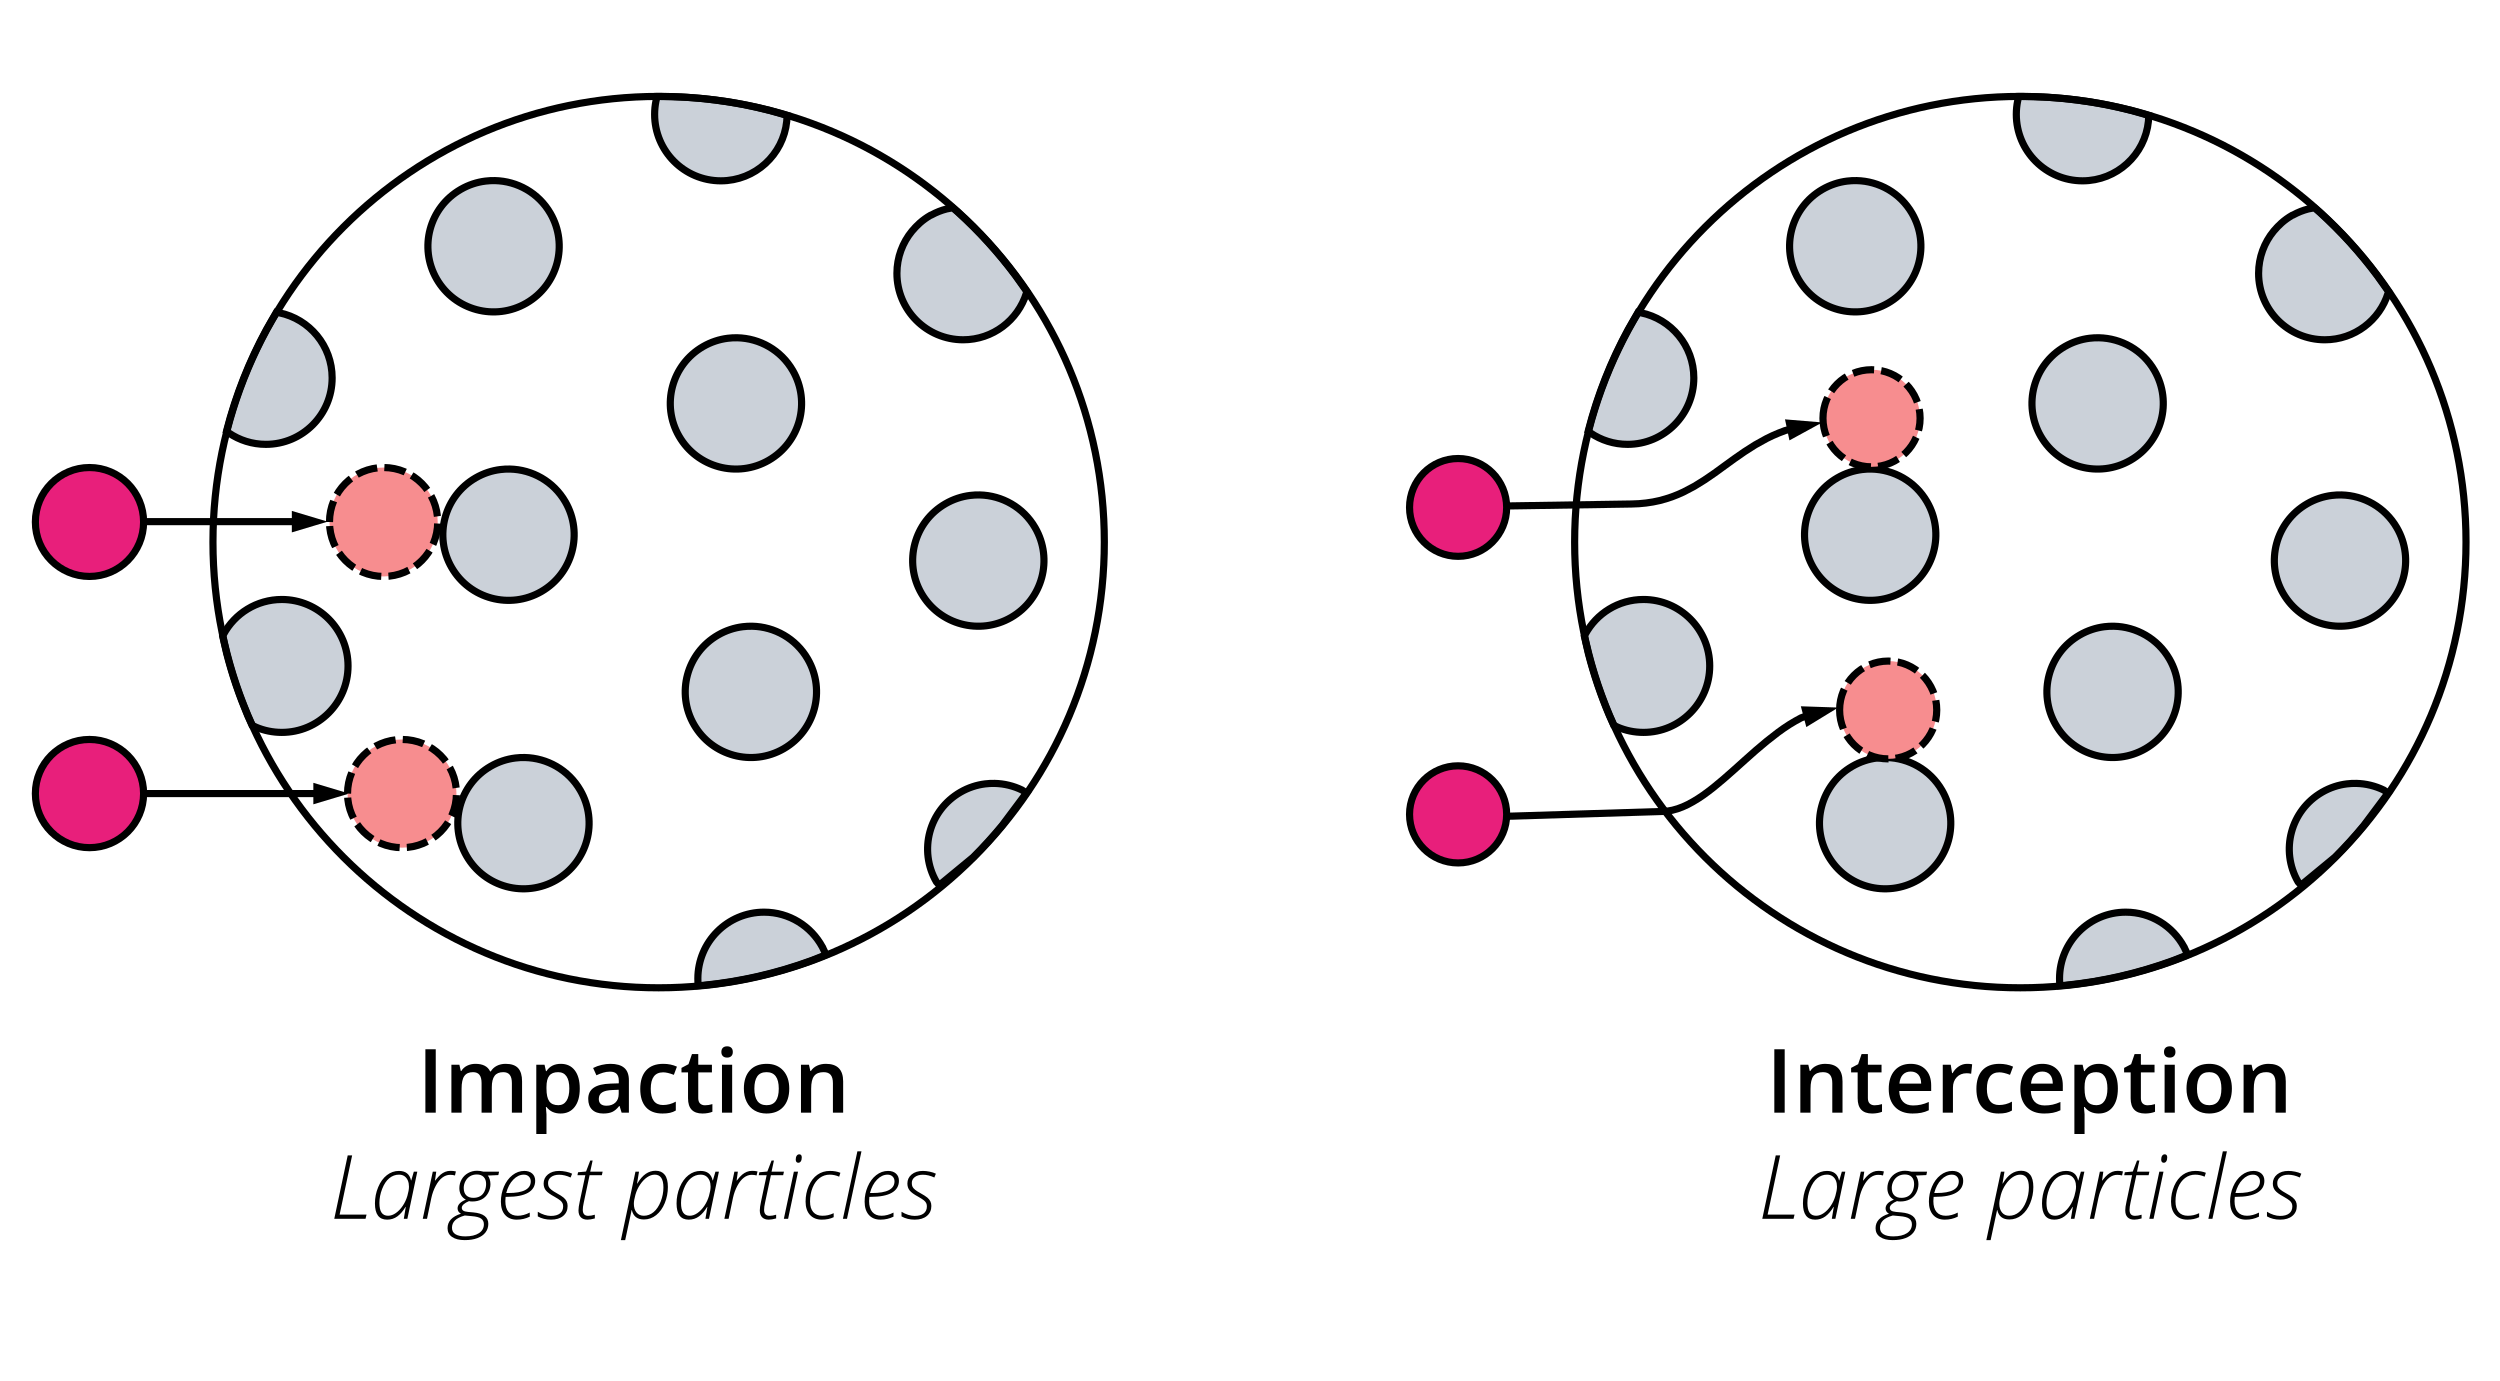
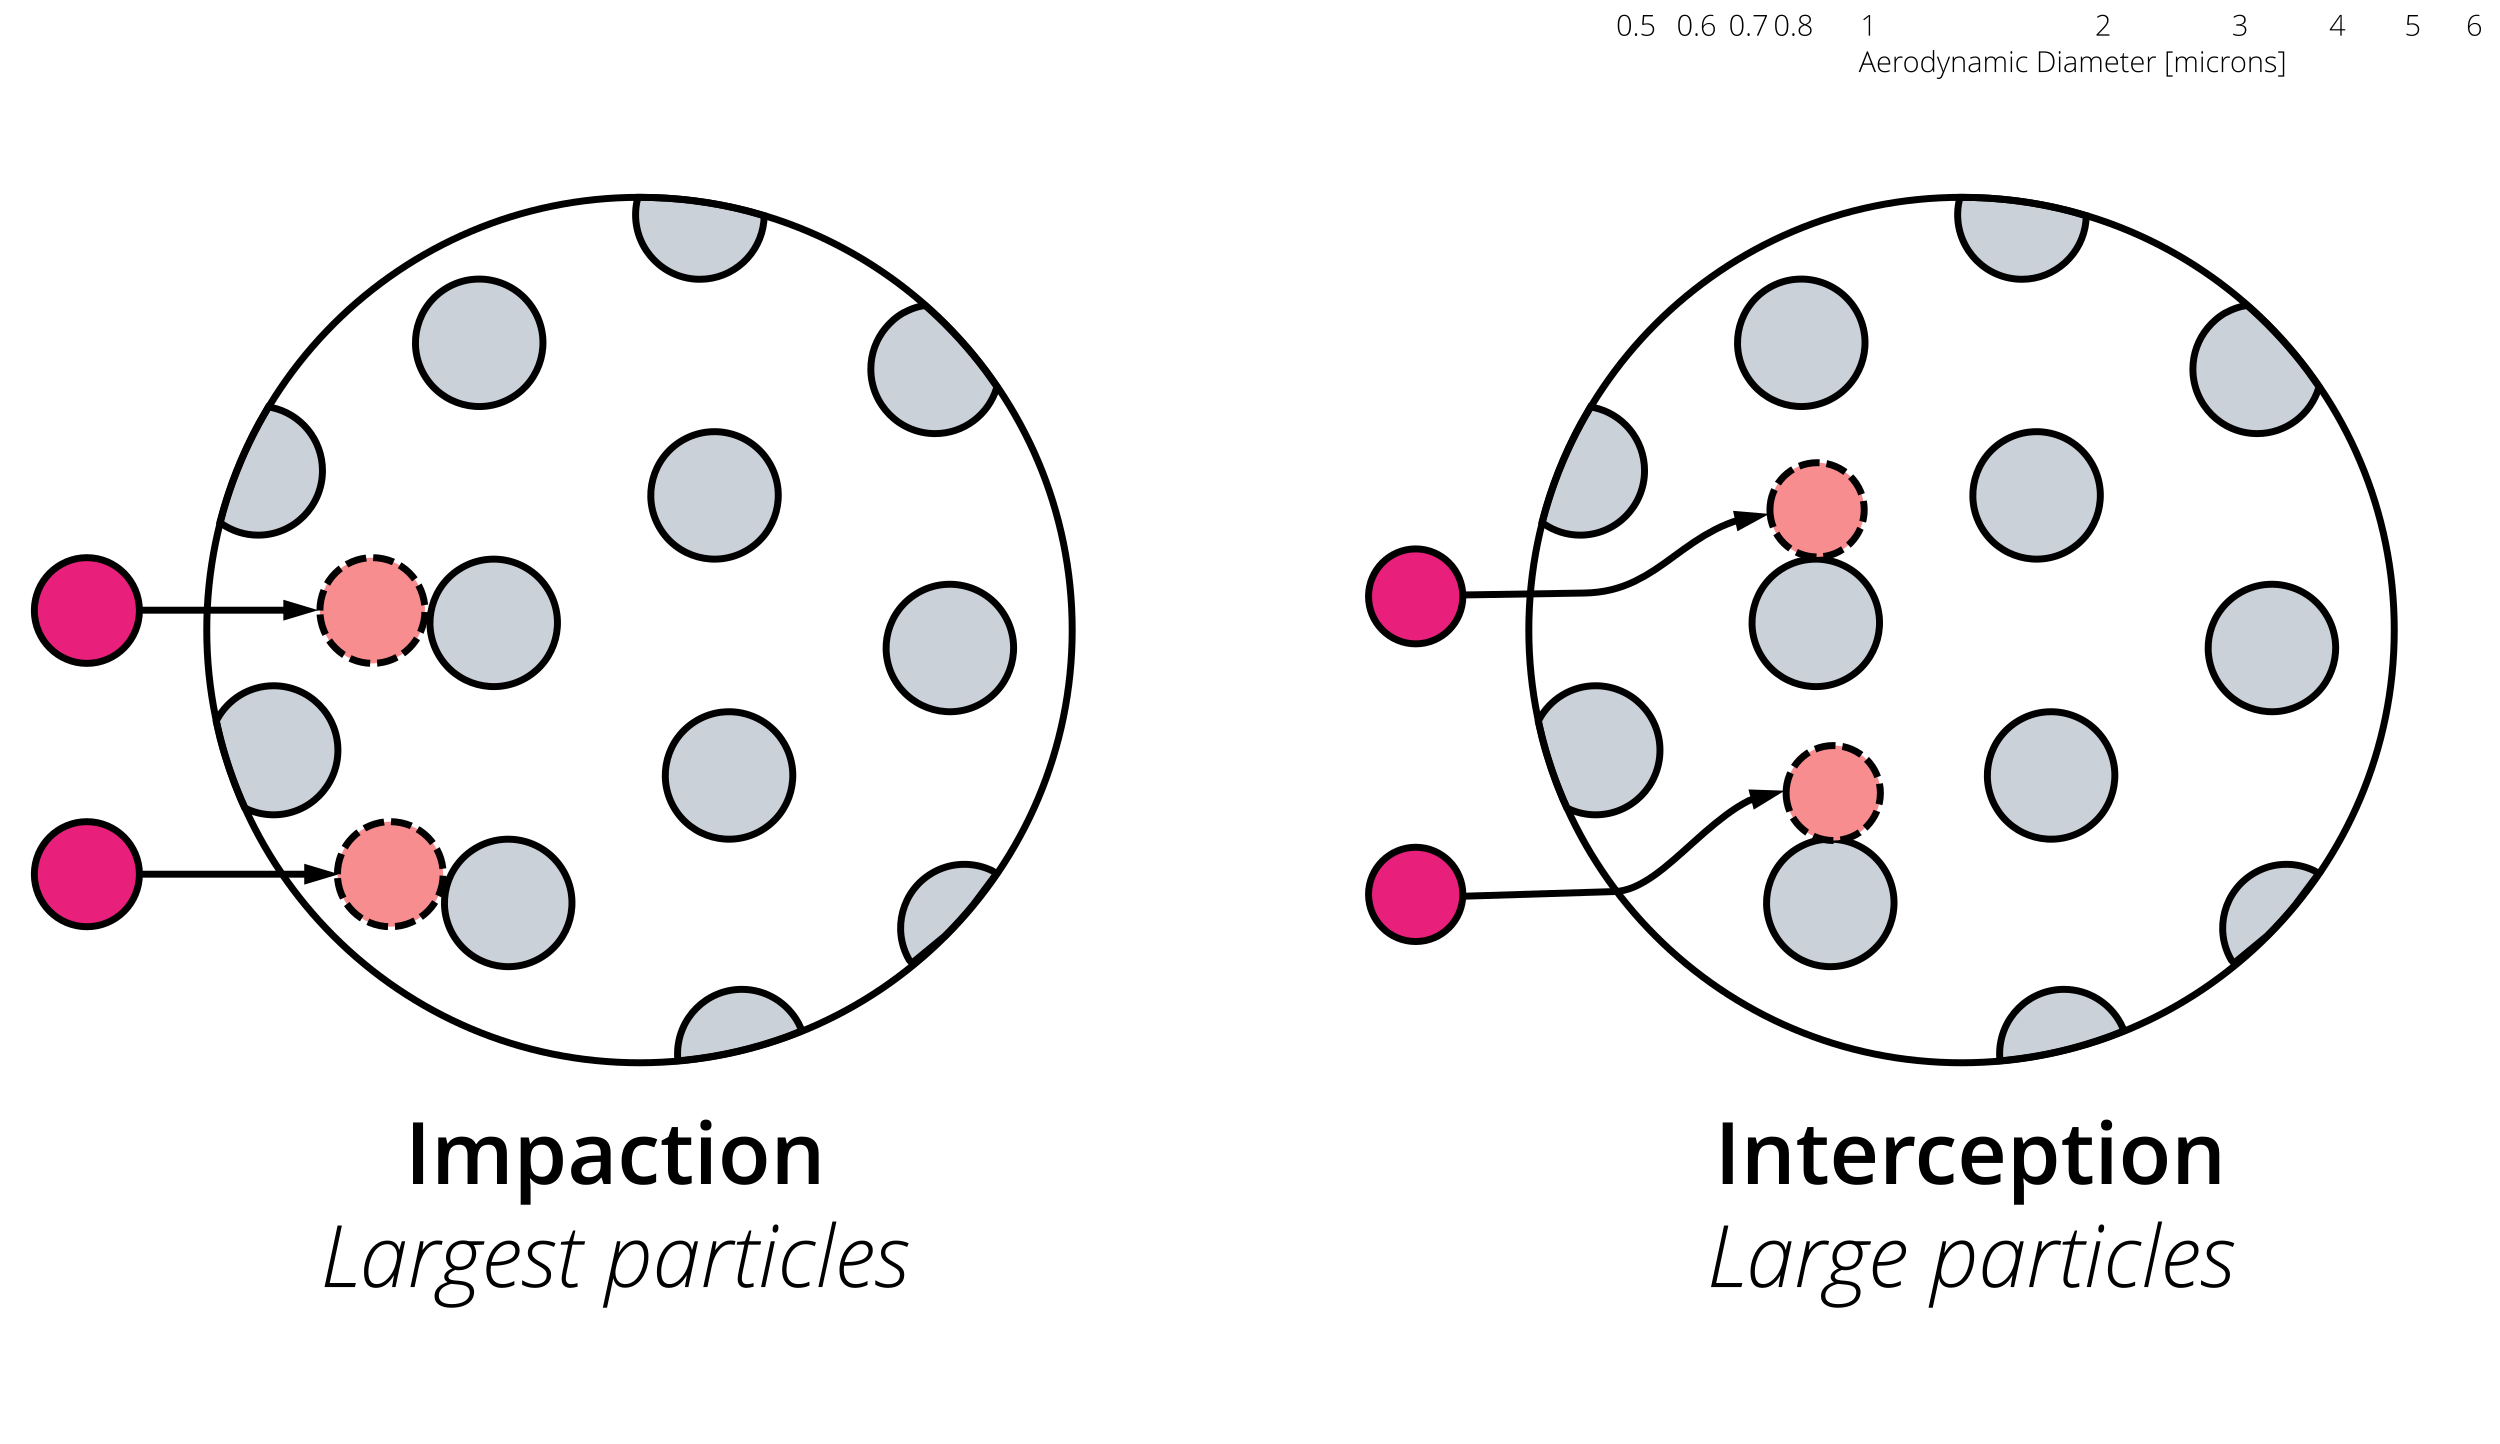
- <svg xmlns="http://www.w3.org/2000/svg" width="3604" height="1990" overflow="hidden">
+ <svg xmlns="http://www.w3.org/2000/svg" width="3712" height="2144" overflow="hidden">
  <defs>
    <clipPath id="clip0">
-       <rect x="-2433" y="1115" width="3604" height="1990" />
+       <rect x="-2433" y="961" width="3712" height="2144" />
    </clipPath>
  </defs>
-   <g clip-path="url(#clip0)" transform="translate(2433 -1115)">
+   <g clip-path="url(#clip0)" transform="translate(2433 -961)">
    <path d="M-1331.49 2429.98C-1295.23 2429.98-1263.7 2450.25-1247.53 2480.12L-1247.44 2480.31-1247.01 2480.93-1246.72 2481.81-1243.51 2488.49-1242.4 2491.54-1263.16 2499.73C-1312.35 2517.74-1364.37 2529.91-1418.36 2535.39L-1426.41 2536-1426.48 2535.58C-1426.8 2532.36-1426.97 2529.09-1426.97 2525.79-1426.97 2472.87-1384.22 2429.98-1331.49 2429.98ZM-999.087 2244.36C-985.39 2244.66-971.902 2247.94-959.609 2253.92L-953.348 2258.2-988.289 2304.92-988.311 2304.95C-1001.4 2320.81-1015.24 2336.03-1029.78 2350.56L-1029.78 2350.57-1078.87 2391.07-1083.08 2386.3C-1109.22 2341.04-1093.71 2283.16-1048.44 2257.03-1037.12 2250.49-1025.02 2246.56-1012.82 2245.05-1008.24 2244.48-1003.65 2244.25-999.087 2244.36ZM-1676.36 2207.05C-1644.4 2207.76-1613.57 2224.65-1596.42 2254.36-1570.29 2299.62-1585.8 2357.49-1631.06 2383.63-1676.33 2409.76-1734.22 2394.25-1760.35 2348.99-1786.49 2303.73-1770.98 2245.85-1725.71 2219.72-1714.39 2213.18-1702.29 2209.25-1690.09 2207.74-1685.51 2207.17-1680.92 2206.94-1676.36 2207.05ZM-1348.49 2017.78C-1316.54 2018.5-1285.71 2035.39-1268.56 2065.09-1242.42 2110.35-1257.93 2168.23-1303.2 2194.36-1348.47 2220.49-1406.35 2204.99-1432.49 2159.72-1458.63 2114.46-1443.12 2056.58-1397.85 2030.45-1386.53 2023.92-1374.43 2019.99-1362.22 2018.47-1357.65 2017.91-1353.06 2017.68-1348.49 2017.78ZM-2026.76 1979.21C-1974.02 1979.21-1931.27 2022.11-1931.27 2075.02-1931.27 2127.93-1974.02 2170.82-2026.76 2170.82-2039.94 2170.82-2052.5 2168.14-2063.92 2163.3L-2069.59 2160.55-2076 2146.38C-2088.19 2117.57-2098.34 2087.67-2106.26 2056.89L-2112 2032.03-2110.72 2029.35C-2094.55 1999.49-2063.01 1979.21-2026.76 1979.21ZM-1020.63 1828.51C-988.672 1829.23-957.848 1846.12-940.696 1875.82-914.56 1921.09-930.07 1978.96-975.339 2005.09-1020.61 2031.23-1078.49 2015.72-1104.63 1970.46-1130.76 1925.19-1115.25 1867.32-1069.98 1841.19-1058.67 1834.65-1046.56 1830.72-1034.36 1829.21-1029.79 1828.64-1025.2 1828.41-1020.63 1828.51ZM-1697.9 1791.2C-1665.94 1791.92-1635.12 1808.81-1617.97 1838.51-1591.83 1883.78-1607.34 1941.65-1652.61 1967.78-1697.88 1993.92-1755.76 1978.41-1781.9 1933.15-1808.03 1887.88-1792.52 1830.01-1747.25 1803.88-1735.94 1797.34-1723.83 1793.41-1711.63 1791.9-1707.05 1791.33-1702.47 1791.1-1697.9 1791.2ZM-1370.04 1601.94C-1338.08 1602.66-1307.25 1619.54-1290.1 1649.25-1263.97 1694.51-1279.48 1752.39-1324.75 1778.52-1370.01 1804.65-1427.9 1789.14-1454.03 1743.88-1480.17 1698.62-1464.66 1640.74-1419.39 1614.61-1408.07 1608.08-1395.97 1604.15-1383.77 1602.63-1379.19 1602.06-1374.6 1601.84-1370.04 1601.94ZM-2034.63 1565.27-2030.43 1565.92C-1986.92 1574.85-1954.19 1613.48-1954.19 1659.78-1954.19 1712.69-1996.94 1755.58-2049.67 1755.58-2069.45 1755.58-2087.82 1749.55-2103.06 1739.22L-2106.46 1736.67-2106.26 1735.82C-2093.06 1684.51-2073.67 1635.68-2048.95 1590.17ZM-1059.43 1414.52-1052.09 1420.87C-1021.66 1448.52-993.904 1479.05-969.239 1512.02L-952.74 1535.22-953.328 1537.52C-965.417 1576.52-1001.67 1604.83-1044.52 1604.83-1097.25 1604.83-1140 1561.94-1140 1509.03-1140 1485.88-1131.82 1464.64-1118.2 1448.08L-1114.9 1444.45-1113.78 1443.1-1112.94 1442.28-1112.03 1441.28-1110.38 1439.77-1107.09 1436.54C-1102.38 1432.37-1097.19 1428.61-1091.53 1425.34L-1090.24 1424.91-1090.03 1424.78C-1083.27 1421.09-1076.01 1418.2-1068.38 1416.23ZM-1719.45 1375.36C-1687.49 1376.08-1656.66 1392.97-1639.51 1422.67-1613.37 1467.93-1628.88 1525.81-1674.15 1551.94-1719.42 1578.08-1777.3 1562.57-1803.44 1517.3-1829.58 1472.04-1814.07 1414.17-1768.8 1388.03-1757.48 1381.5-1745.38 1377.57-1733.17 1376.06-1728.6 1375.49-1724.01 1375.26-1719.45 1375.36ZM-1484.05 1254C-1428.61 1254-1374.81 1261.02-1323.49 1274.22L-1298.4 1281.35-1298.82 1289.68C-1303.71 1337.99-1344.37 1375.69-1393.81 1375.69-1446.54 1375.69-1489.29 1332.79-1489.29 1279.88-1489.29 1273.27-1488.62 1266.81-1487.35 1260.57L-1485.68 1254.04Z" stroke="#000000" stroke-width="10.333" stroke-miterlimit="8" fill="#CBD1D9" fill-rule="evenodd" />
    <path d="M631.511 2429.98C667.766 2429.98 699.301 2450.25 715.47 2480.12L715.562 2480.31 715.985 2480.93 716.279 2481.81 719.49 2488.49 720.602 2491.54 699.844 2499.73C650.645 2517.74 598.63 2529.91 544.637 2535.39L536.585 2536 536.522 2535.58C536.196 2532.36 536.029 2529.09 536.029 2525.79 536.029 2472.87 578.778 2429.98 631.511 2429.98ZM963.913 2244.36C977.61 2244.66 991.098 2247.94 1003.39 2253.92L1009.65 2258.2 974.711 2304.92 974.689 2304.95C961.597 2320.81 947.757 2336.03 933.225 2350.56L933.217 2350.57 884.126 2391.07 879.917 2386.3C853.781 2341.04 869.291 2283.16 914.559 2257.03 925.876 2250.49 937.982 2246.56 950.183 2245.05 954.759 2244.48 959.347 2244.25 963.913 2244.36ZM286.644 2207.05C318.603 2207.76 349.427 2224.65 366.578 2254.36 392.714 2299.62 377.204 2357.49 331.936 2383.63 286.668 2409.76 228.784 2394.25 202.648 2348.99 176.512 2303.73 192.022 2245.85 237.29 2219.72 248.607 2213.18 260.713 2209.25 272.914 2207.74 277.489 2207.17 282.078 2206.94 286.644 2207.05ZM614.505 2017.78C646.465 2018.5 677.289 2035.39 694.441 2065.09 720.577 2110.35 705.067 2168.23 659.798 2194.36 614.53 2220.49 556.646 2204.99 530.51 2159.72 504.374 2114.46 519.884 2056.58 565.152 2030.45 576.47 2023.92 588.575 2019.99 600.776 2018.47 605.351 2017.91 609.94 2017.68 614.505 2017.78ZM-63.757 1979.21C-11.024 1979.21 31.725 2022.11 31.725 2075.02 31.725 2127.93-11.024 2170.82-63.757 2170.82-76.941 2170.82-89.5 2168.14-100.923 2163.3L-106.594 2160.55-113.001 2146.38C-125.192 2117.57-135.34 2087.67-143.262 2056.89L-149 2032.03-147.716 2029.35C-131.547 1999.49-100.012 1979.21-63.757 1979.21ZM942.369 1828.51C974.328 1829.23 1005.15 1846.12 1022.3 1875.82 1048.44 1921.09 1032.93 1978.96 987.661 2005.09 942.392 2031.23 884.508 2015.72 858.372 1970.46 832.237 1925.19 847.747 1867.32 893.015 1841.19 904.333 1834.65 916.438 1830.72 928.639 1829.21 933.214 1828.64 937.803 1828.41 942.369 1828.51ZM265.1 1791.2C297.059 1791.92 327.883 1808.81 345.035 1838.51 371.171 1883.78 355.661 1941.65 310.392 1967.78 265.123 1993.92 207.239 1978.41 181.103 1933.15 154.967 1887.88 170.477 1830.01 215.746 1803.88 227.064 1797.34 239.169 1793.41 251.37 1791.9 255.945 1791.33 260.534 1791.1 265.1 1791.2ZM592.962 1601.94C624.922 1602.66 655.746 1619.54 672.897 1649.25 699.033 1694.51 683.523 1752.39 638.255 1778.52 592.987 1804.65 535.102 1789.14 508.967 1743.88 482.831 1698.62 498.341 1640.74 543.609 1614.61 554.926 1608.08 567.032 1604.15 579.233 1602.63 583.808 1602.06 588.397 1601.84 592.962 1601.94ZM-71.632 1565.27-67.428 1565.92C-23.918 1574.85 8.811 1613.48 8.811 1659.78 8.811 1712.69-33.938 1755.58-86.671 1755.58-106.446 1755.58-124.817 1749.55-140.056 1739.22L-143.458 1736.67-143.262 1735.82C-130.058 1684.51-110.673 1635.68-85.948 1590.17ZM903.575 1414.52 910.913 1420.87C941.337 1448.52 969.096 1479.05 993.761 1512.02L1010.26 1535.22 1009.67 1537.52C997.583 1576.52 961.329 1604.83 918.483 1604.83 865.749 1604.83 823 1561.94 823 1509.03 823 1485.88 831.183 1464.64 844.804 1448.08L848.096 1444.45 849.225 1443.1 850.061 1442.28 850.966 1441.28 852.624 1439.77 855.914 1436.54C860.619 1432.37 865.813 1428.61 871.471 1425.34L872.759 1424.91 872.97 1424.78C879.735 1421.09 886.993 1418.2 894.62 1416.23ZM243.555 1375.36C275.514 1376.08 306.339 1392.97 323.491 1422.67 349.627 1467.93 334.116 1525.81 288.848 1551.94 243.58 1578.08 185.695 1562.57 159.56 1517.3 133.424 1472.04 148.934 1414.17 194.202 1388.03 205.519 1381.5 217.625 1377.57 229.825 1376.06 234.401 1375.49 238.989 1375.26 243.555 1375.36ZM478.952 1254C534.391 1254 588.189 1261.02 639.507 1274.22L664.6 1281.35 664.181 1289.68C659.292 1337.99 618.629 1375.69 569.192 1375.69 516.458 1375.69 473.709 1332.79 473.709 1279.88 473.709 1273.27 474.377 1266.81 475.649 1260.57L477.323 1254.04Z" stroke="#000000" stroke-width="10.333" stroke-miterlimit="8" fill="#CBD1D9" fill-rule="evenodd" />
    <path d="M-2126 1896.5C-2126 1541.66-1838.34 1254-1483.5 1254-1128.66 1254-841 1541.66-841 1896.5-841 2251.34-1128.66 2539-1483.5 2539-1838.34 2539-2126 2251.34-2126 1896.5Z" stroke="#000000" stroke-width="10.333" stroke-miterlimit="8" fill="none" fill-rule="evenodd" />
    <path d="M-2270 1861.83-2007.13 1861.83-2007.13 1872.17-2270 1872.17ZM-2012.3 1851.5-1960.63 1867-2012.3 1882.5Z" />
    <path d="M-1958 1867.5C-1958 1824.15-1923.08 1789-1880 1789-1836.92 1789-1802 1824.15-1802 1867.5-1802 1910.85-1836.92 1946-1880 1946-1923.08 1946-1958 1910.85-1958 1867.5Z" stroke="#000000" stroke-width="10.333" stroke-miterlimit="8" stroke-dasharray="31 10.333" fill="#F78D8F" fill-rule="evenodd" />
    <path d="M-2382 1867.5C-2382 1824.15-2347.08 1789-2304 1789-2260.92 1789-2226 1824.15-2226 1867.5-2226 1910.85-2260.92 1946-2304 1946-2347.08 1946-2382 1910.85-2382 1867.5Z" stroke="#000000" stroke-width="10.333" stroke-miterlimit="8" fill="#E81F7B" fill-rule="evenodd" />
    <path d="M-2270 2253.83-1976.12 2253.83-1976.12 2264.17-2270 2264.17ZM-1981.29 2243.5-1929.62 2259-1981.29 2274.5Z" />
    <path d="M-1932 2259C-1932 2215.92-1896.85 2181-1853.5 2181-1810.15 2181-1775 2215.92-1775 2259-1775 2302.08-1810.15 2337-1853.5 2337-1896.85 2337-1932 2302.08-1932 2259Z" stroke="#000000" stroke-width="10.333" stroke-miterlimit="8" stroke-dasharray="31 10.333" fill="#F78D8F" fill-rule="evenodd" />
    <path d="M-2382 2259C-2382 2215.92-2347.08 2181-2304 2181-2260.92 2181-2226 2215.92-2226 2259-2226 2302.08-2260.92 2337-2304 2337-2347.08 2337-2382 2302.08-2382 2259Z" stroke="#000000" stroke-width="10.333" stroke-miterlimit="8" fill="#E81F7B" fill-rule="evenodd" />
    <path d="M-163 1896.5C-163 1541.66 124.657 1254 479.5 1254 834.343 1254 1122 1541.66 1122 1896.5 1122 2251.34 834.343 2539 479.5 2539 124.657 2539-163 2251.34-163 1896.5Z" stroke="#000000" stroke-width="10.333" stroke-miterlimit="8" fill="none" fill-rule="evenodd" />
    <path d="M195 1718C195 1679.34 226.34 1648 265 1648 303.66 1648 335 1679.34 335 1718 335 1756.66 303.66 1788 265 1788 226.34 1788 195 1756.66 195 1718Z" stroke="#000000" stroke-width="10.333" stroke-miterlimit="8" stroke-dasharray="31 10.333" fill="#F78D8F" fill-rule="evenodd" />
    <path d="M219 2138.5C219 2099.56 250.34 2068 289 2068 327.66 2068 359 2099.56 359 2138.5 359 2177.44 327.66 2209 289 2209 250.34 2209 219 2177.44 219 2138.5Z" stroke="#000000" stroke-width="10.333" stroke-miterlimit="8" stroke-dasharray="31 10.333" fill="#F78D8F" fill-rule="evenodd" />
    <path d="M-299.082 1839.83-81.269 1836.4-70.52 1835.96-60.433 1834.98-50.838 1833.52-41.627 1831.57-32.874 1829.14-24.363 1826.34-16.201 1823.13-8.293 1819.59 6.969 1811.55 21.464 1802.55 35.65 1792.86 49.712 1782.63 64.03 1772.25 78.864 1761.94 94.408 1752.02 110.991 1742.8 119.868 1738.48 129.082 1734.5 138.591 1730.86 147.233 1728.62 149.784 1738.64 142.284 1740.51 133.168 1744 124.382 1747.77 116.009 1751.83 99.967 1760.73 84.761 1770.43 70.095 1780.62 55.788 1790.99 41.475 1801.39 26.911 1811.33 11.781 1820.7-4.082 1829.03-12.424 1832.75-21.137 1836.16-30.126 1839.11-39.498 1841.68-49.287 1843.73-59.442 1845.27-70.105 1846.29-81.106 1846.73-298.918 1850.17ZM140.243 1719.54 194 1724 146.664 1749.87Z" />
    <path d="M-401 1846.5C-401 1807.56-369.66 1776-331 1776-292.34 1776-261 1807.56-261 1846.5-261 1885.44-292.34 1917-331 1917-369.66 1917-401 1885.44-401 1846.5Z" stroke="#000000" stroke-width="10.333" stroke-miterlimit="8" fill="#E81F7B" fill-rule="evenodd" />
    <path d="M-269.16 2286.84-37.035 2279.65-29.784 2279.16-22.968 2277.91-16.079 2275.96-9.118 2273.35-2.087 2270.11 4.974 2266.27 12.2 2261.89 19.376 2257.08 26.638 2251.77 33.965 2246.1 48.817 2233.72 63.836 2220.5 79.111 2206.78 94.695 2192.95 110.671 2179.49 126.95 2166.8 135.3 2160.8 143.774 2155.19 152.404 2150.01 161.093 2145.27C161.338 2145.14 161.593 2145.03 161.856 2144.94L170.328 2141.97 173.741 2151.72 165.269 2154.69 166.032 2154.35 157.721 2158.87 149.476 2163.81 141.325 2169.2 133.3 2174.95 117.329 2187.39 101.555 2200.68 86.014 2214.47 70.664 2228.25 55.433 2241.66 40.285 2254.28 32.737 2260.11 25.124 2265.67 17.55 2270.73 9.901 2275.35 2.212 2279.51-5.507 2283.03-13.296 2285.91-21.157 2288.09-29.091 2289.47-36.715 2289.98-268.84 2297.16ZM163.089 2133.17 217 2135 170.987 2163.15Z" />
    <path d="M-401 2289C-401 2250.34-369.66 2219-331 2219-292.34 2219-261 2250.34-261 2289-261 2327.66-292.34 2359-331 2359-369.66 2359-401 2327.66-401 2289Z" stroke="#000000" stroke-width="10.333" stroke-miterlimit="8" fill="#E81F7B" fill-rule="evenodd" />
    <text font-family="Open Sans,Open Sans_MSFontService,sans-serif" font-weight="600" font-size="128" transform="translate(112.803 2719)">Interception<tspan font-style="italic" font-weight="300" font-size="128" x="-11.667" y="153">Large particles</tspan>
      <tspan font-size="128" x="-1944.63" y="0">Impaction</tspan>
      <tspan font-style="italic" font-weight="300" font-size="128" x="-2070.29" y="153">Largest particles</tspan>
+       <tspan font-weight="300" font-size="43" x="216.596" y="-1705">1</tspan>
+       <tspan font-weight="300" font-size="43" x="564.73" y="-1705">2</tspan>
+       <tspan font-weight="300" font-size="43" x="768.042" y="-1705">3</tspan>
+       <tspan font-weight="300" font-size="43" x="912.446" y="-1705">4</tspan>
+       <tspan font-weight="300" font-size="43" x="1024.38" y="-1705">5</tspan>
+       <tspan font-weight="300" font-size="43" x="1115.76" y="-1705">6</tspan>
+       <tspan font-weight="300" font-size="43" x="87.407" y="-1705">0.8</tspan>
+       <tspan font-weight="300" font-size="43" x="20.837" y="-1705">0.7</tspan>
+       <tspan font-weight="300" font-size="43" x="-56.433" y="-1705">0.6</tspan>
+       <tspan font-weight="300" font-size="43" x="-146.26" y="-1705">0.5</tspan>
+       <tspan font-weight="300" font-size="43" x="213.902" y="-1651">Aerodynamic Diameter [microns]</tspan>
    </text>
  </g>
</svg>
